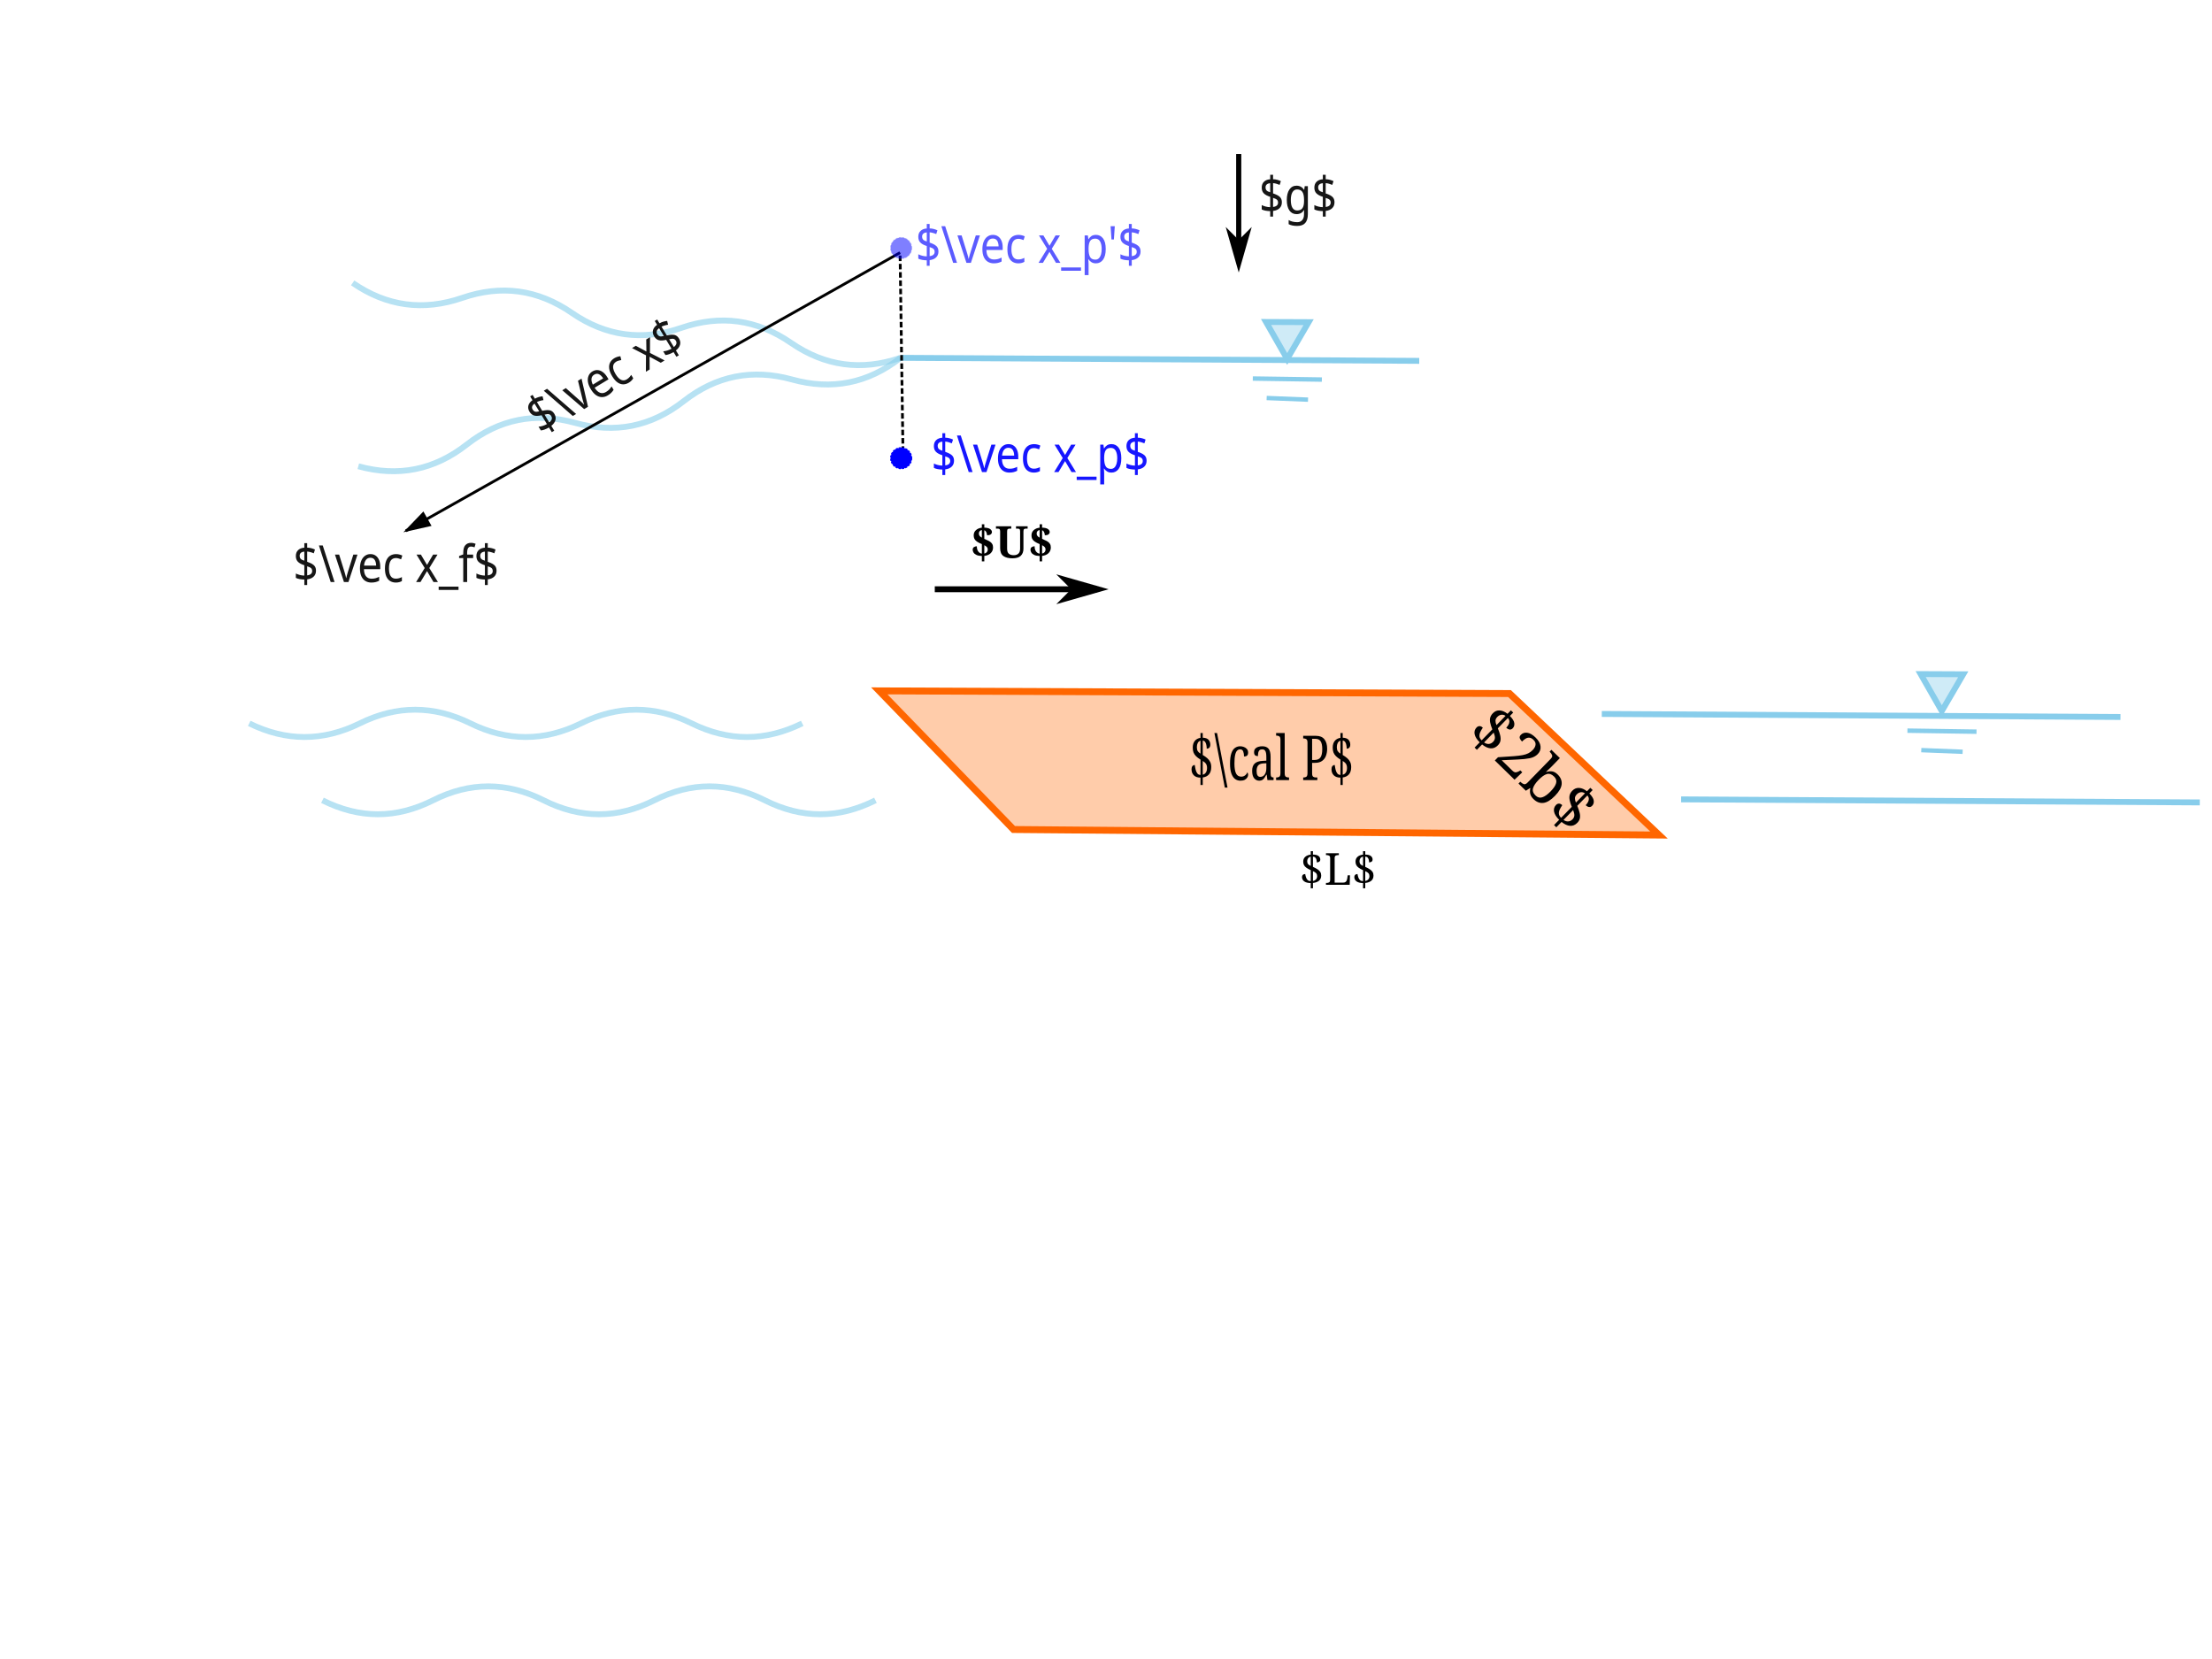
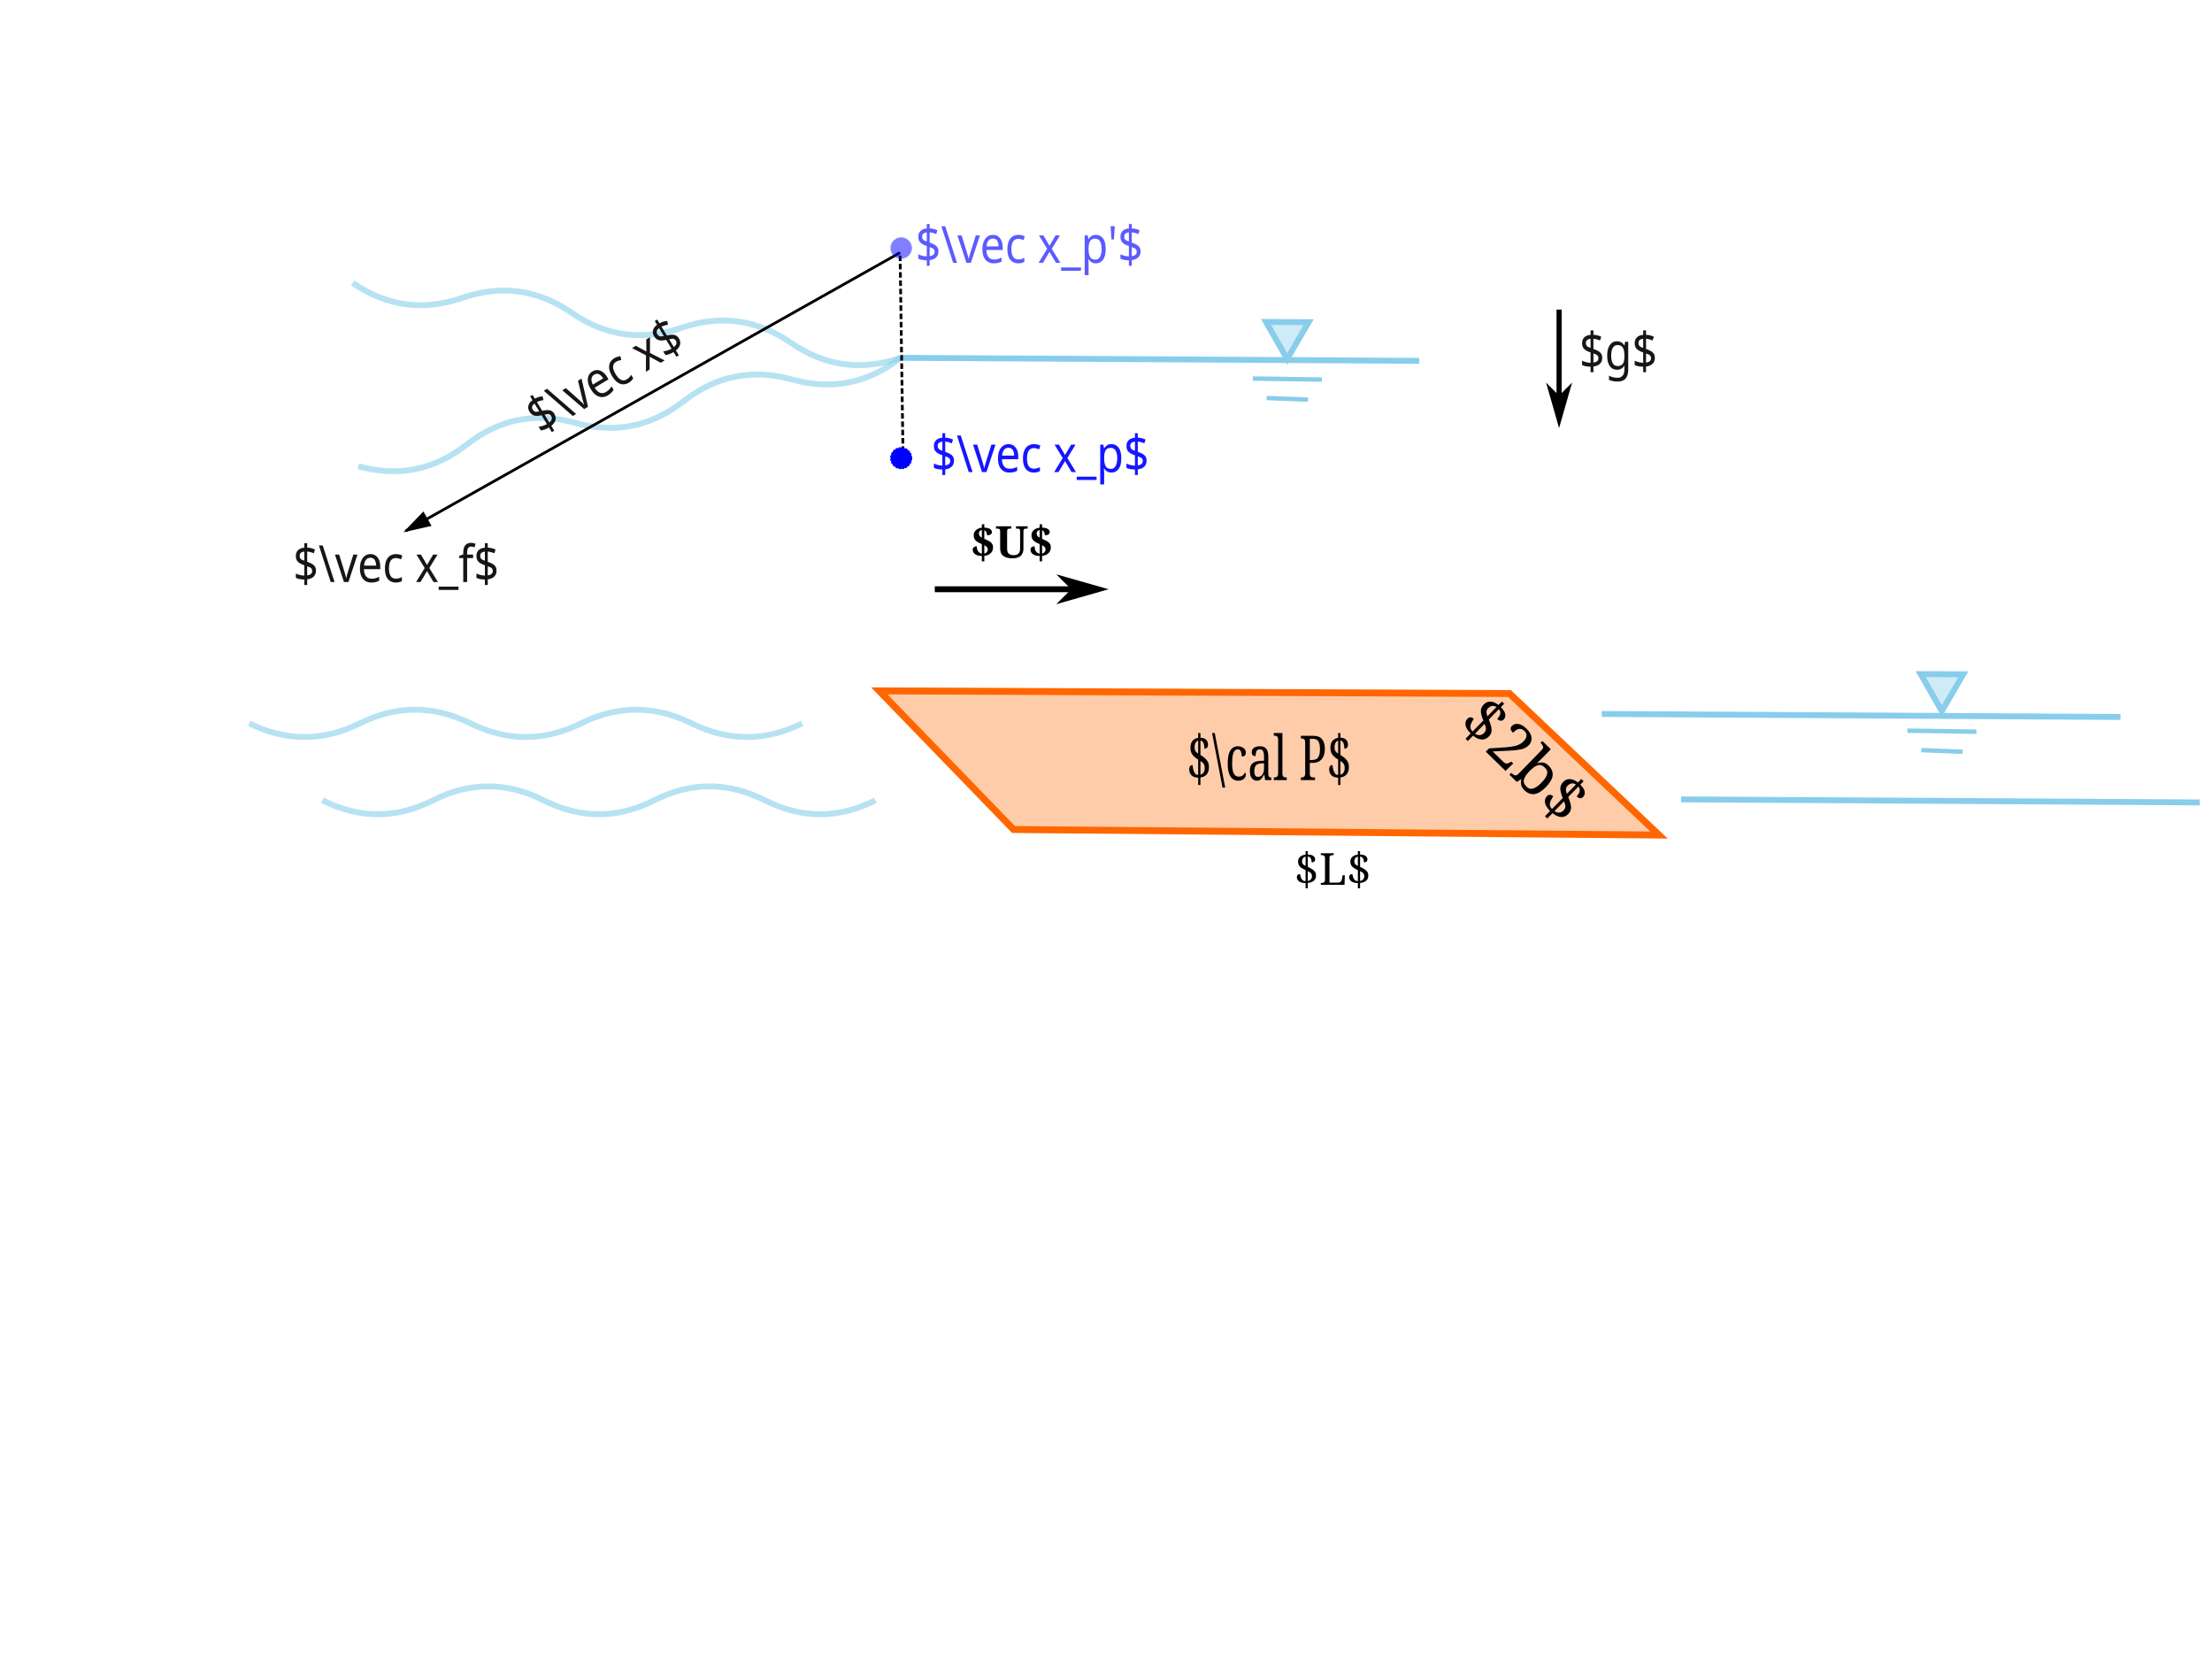
<svg xmlns="http://www.w3.org/2000/svg" width="800" height="600" viewBox="0 0 800 600" version="1.1" id="svg1003">
  <path d="M 318,249.862 545.931,250.828 600,302 366.552,300 Z" fill="#f0f0f0" stroke="#000000" stroke-width="2.5" id="path941" style="stroke:#ff6600;fill:#ffccaa" />
  <defs id="defs927">
    <marker style="overflow:visible;" id="marker2017" refX="0.0" refY="0.0" orient="auto">
      <path transform="scale(0.4) rotate(180) translate(10,0)" style="fill-rule:evenodd;stroke:#803300;stroke-width:1pt;stroke-opacity:1;fill:#803300;fill-opacity:1" d="M 0.0,0.0 L 5.0,-5.0 L -12.5,0.0 L 5.0,5.0 L 0.0,0.0 z " id="path2015" />
    </marker>
    <marker style="overflow:visible;" id="marker1789" refX="0.0" refY="0.0" orient="auto">
      <path transform="scale(0.4) rotate(180) translate(10,0)" style="fill-rule:evenodd;stroke:#000000;stroke-width:1pt;stroke-opacity:1;fill:#000000;fill-opacity:1" d="M 0.0,0.0 L 5.0,-5.0 L -12.5,0.0 L 5.0,5.0 L 0.0,0.0 z " id="path1787" />
    </marker>
    <marker style="overflow:visible;" id="marker1423" refX="0.0" refY="0.0" orient="auto">
      <path transform="scale(0.4) rotate(180) translate(10,0)" style="fill-rule:evenodd;stroke:#000000;stroke-width:1pt;stroke-opacity:1;fill:#000000;fill-opacity:1" d="M 0.0,0.0 L 5.0,-5.0 L -12.5,0.0 L 5.0,5.0 L 0.0,0.0 z " id="path1421" />
    </marker>
    <marker style="overflow:visible;" id="Arrow1Lend" refX="0.0" refY="0.0" orient="auto">
      <path transform="scale(0.8) rotate(180) translate(12.5,0)" style="fill-rule:evenodd;stroke:#0000ff;stroke-width:1pt;stroke-opacity:1;fill:#0000ff;fill-opacity:1" d="M 0.0,0.0 L 5.0,-5.0 L -12.5,0.0 L 5.0,5.0 L 0.0,0.0 z " id="path1092" />
    </marker>
    <marker style="overflow:visible;" id="Arrow1Mend" refX="0.0" refY="0.0" orient="auto">
      <path transform="scale(0.4) rotate(180) translate(10,0)" style="fill-rule:evenodd;stroke:#000000;stroke-width:1pt;stroke-opacity:1;fill:#000000;fill-opacity:1" d="M 0.0,0.0 L 5.0,-5.0 L -12.5,0.0 L 5.0,5.0 L 0.0,0.0 z " id="path1098" />
    </marker>
    <marker id="arrowhead" markerWidth="10" markerHeight="10" refX="9" refY="3" orient="auto">
      <polygon points="0 0, 10 3, 0 6" fill="#000" id="polygon921" />
    </marker>
    <marker id="arrowhead-blue" markerWidth="10" markerHeight="10" refX="9" refY="3" orient="auto">
      <polygon points="0 0, 10 3, 0 6" fill="#0066cc" id="polygon924" />
    </marker>
  </defs>
  <path d="m 90.138,261.613 q 20,9.881 40,0 20,-9.881 40,0 20,9.881 40,0 20,-9.881 40,0 20,9.881 40,0" stroke="#87ceeb" stroke-width="2.109" fill="none" opacity="0.6" id="path935" />
  <path d="m 116.621,289.441 q 20,10.089 40,0 20,-10.089 40,0 20,10.089 40,0 20,-10.089 40,0 20,10.089 40,0" stroke="#87ceeb" stroke-width="2.131" fill="none" opacity="0.6" id="path1639" />
  <path d="m 127.543,102.314 q 18.449,12.705 39.631,5.419 21.182,-7.286 39.631,5.419 18.449,12.705 39.631,5.419 21.182,-7.286 39.631,5.419 18.449,12.705 39.631,5.419" stroke="#87ceeb" stroke-width="2.131" fill="none" opacity="0.6" id="path1641" />
  <path d="m 129.581,168.627 q 21.59,5.971 39.224,-7.843 17.633,-13.815 39.223,-7.843 21.59,5.971 39.223,-7.843 17.634,-13.815 39.223,-7.843 21.59,5.971 39.224,-7.843" stroke="#87ceeb" stroke-width="2.131" fill="none" opacity="0.6" id="path937" />
-   <text x="470" y="320" font-size="16px" font-family="serif" font-style="italic" id="text953">
-     <tspan style="font-style:normal" id="tspan1021">$L$</tspan>
+   <text x="482.062" y="320" font-size="16px" font-family="serif" font-style="italic" id="text953" style="text-anchor:middle;text-align:center;">
+     <tspan style="font-style:normal;text-anchor:middle;text-align:center;" id="tspan1021">$L$</tspan>
  </text>
-   <text x="555.506" y="-183.568" font-size="22.795px" font-family="serif" font-style="italic" id="text2259" transform="matrix(0.7277235,0.7097775,-0.68686,0.7042266,0,0)" style="stroke-width:1.425">
-     <tspan style="font-style:normal;font-weight:normal;stroke-width:1.425" id="tspan2257">$2b$</tspan>
+   <text x="577.127" y="-183.568" font-size="22.795px" font-family="serif" font-style="italic" id="text2259" transform="matrix(0.7277235,0.7097775,-0.68686,0.7042266,0,0)" style="stroke-width:1.425;text-anchor:middle;text-align:center;">
+     <tspan style="font-style:normal;font-weight:normal;stroke-width:1.425;text-anchor:middle;text-align:center;" id="tspan2257">$2b$</tspan>
  </text>
  <line x1="338.078" y1="213.113" x2="396.742" y2="213.113" stroke="#0066cc" stroke-width="1.679" marker-end="url(#arrowhead-blue)" id="line1031" style="fill:#000000;stroke:#000000;stroke-width:2.13;stroke-miterlimit:4;stroke-dasharray:none;marker-end:url(#marker1423)" />
  <text x="351.009" y="201.768" font-size="16px" font-family="serif" font-weight="bold" fill="#0066cc" id="text1033" style="fill:#000000;stroke:none">$U$</text>
-   <text x="501.71" y="241.808" font-size="19.199px" font-family="serif" font-weight="bold" id="text993" transform="scale(0.8570858,1.166744)" style="stroke-width:1.371">
-     <tspan style="font-weight:normal;stroke-width:1.371" id="tspan1079">$\cal P$</tspan>
+   <text x="535.632" y="241.808" font-size="19.199px" font-family="serif" font-weight="bold" id="text993" transform="scale(0.8570858,1.166744)" style="text-align:center;text-anchor:middle;stroke-width:1.371">
+     <tspan style="font-weight:normal;text-align:center;text-anchor:middle;stroke-width:1.371" id="tspan1079">$\cal P$</tspan>
  </text>
  <path style="fill:none;stroke:#88cdeb;stroke-width:2.13;stroke-linecap:butt;stroke-linejoin:miter;stroke-opacity:1;stroke-miterlimit:4;stroke-dasharray:none" d="m 608,289.103 c 187.586,1.103 187.586,1.103 187.586,1.103" id="path1075" />
  <path style="fill:#000000;stroke:#88cdeb;stroke-width:2.13;stroke-linecap:butt;stroke-linejoin:miter;stroke-miterlimit:4;stroke-dasharray:none;stroke-opacity:1;fill-opacity:0" d="m 579.31,258.207 c 187.586,1.103 187.586,1.103 187.586,1.103" id="path1077" />
-   <path style="fill:#000000;stroke:#000000;stroke-width:1.852;stroke-linecap:butt;stroke-linejoin:miter;stroke-miterlimit:4;stroke-dasharray:none;stroke-opacity:1;marker-end:url(#Arrow1Mend)" d="m 448,55.689 v 39.207" id="path1087" />
-   <text xml:space="preserve" style="font-style:normal;font-weight:normal;font-size:17.232px;line-height:1.25;font-family:sans-serif;fill:#000000;fill-opacity:0.914;stroke:none;stroke-width:0.431" x="489.385" y="71.888" id="text1469" transform="scale(0.9304145,1.07479)">
-     <tspan id="tspan1467" x="489.385" y="71.888" style="fill:#000000;stroke-width:0.431">$g$</tspan>
+   <path style="fill:#000000;stroke:#000000;stroke-width:1.852;stroke-linecap:butt;stroke-linejoin:miter;stroke-miterlimit:4;stroke-dasharray:none;stroke-opacity:1;marker-end:url(#Arrow1Mend)" d="m 563.862,111.965 v 39.207" id="path1087" />
+   <text xml:space="preserve" style="font-style:normal;font-weight:normal;font-size:17.232px;line-height:1.25;font-family:sans-serif;fill:#000000;fill-opacity:0.914;stroke:none;stroke-width:0.431" x="613.913" y="124.247" id="text1469" transform="scale(0.9304145,1.07479)">
+     <tspan id="tspan1467" x="613.913" y="124.247" style="fill:#000000;stroke-width:0.431">$g$</tspan>
  </text>
  <path style="fill:#88cdeb;fill-opacity:0.404;stroke:#88cdeb;stroke-width:2.13;stroke-miterlimit:4;stroke-dasharray:none;stroke-opacity:1" id="path1525" d="m 710.039,243.862 -3.882,6.655 -3.882,6.655 -3.822,-6.689 -3.822,-6.689 7.704,0.034 z" />
  <path style="fill:none;stroke:#88cdeb;stroke-width:1.607;stroke-linecap:butt;stroke-linejoin:miter;stroke-miterlimit:4;stroke-dasharray:none;stroke-opacity:1" d="m 689.848,264.25 24.982,0.372" id="path1527" />
  <path style="fill:none;stroke:#88cdeb;stroke-width:1.576;stroke-linecap:butt;stroke-linejoin:miter;stroke-miterlimit:4;stroke-dasharray:none;stroke-opacity:1" d="m 694.859,271.292 14.96,0.598" id="path1529" />
  <path style="fill:#000000;fill-opacity:0;stroke:#88cdeb;stroke-width:2.13;stroke-linecap:butt;stroke-linejoin:miter;stroke-miterlimit:4;stroke-dasharray:none;stroke-opacity:1" d="m 325.699,129.41 c 187.586,1.103 187.586,1.103 187.586,1.103" id="path1645" />
  <path style="fill:none;stroke:#000000;stroke-width:1;stroke-linecap:butt;stroke-linejoin:miter;stroke-opacity:1;stroke-miterlimit:4;stroke-dasharray:2,1;stroke-dashoffset:0" d="M 326.621,166.414 325.517,91.379" id="path1671" />
  <text xml:space="preserve" style="font-style:normal;font-weight:normal;font-size:17.232px;line-height:1.25;font-family:sans-serif;fill:#0000ff;fill-opacity:0.914;stroke:none;stroke-width:0.431;" x="361.948" y="158.85" id="text1469-6" transform="scale(0.9304145,1.07479)">
    <tspan id="tspan1467-4" x="361.948" y="158.85" style="fill:#0000ff;stroke-width:0.431;stroke:none;">$\vec x_p$</tspan>
  </text>
  <text xml:space="preserve" style="font-style:normal;font-weight:normal;font-size:17.232px;line-height:1.25;font-family:sans-serif;opacity:0.7;fill:#0000ff;fill-opacity:0.914;stroke:none;stroke-width:0.431" x="355.893" y="88.442" id="text1469-6-6" transform="scale(0.9304145,1.07479)">
    <tspan id="tspan1467-4-4" x="355.893" y="88.442" style="fill:#0000ff;stroke-width:0.431">$\vec x_p'$</tspan>
  </text>
  <path style="fill:none;stroke:#000000;stroke-width:1px;stroke-linecap:butt;stroke-linejoin:miter;stroke-opacity:1;marker-end:url(#arrowhead)" d="M 325.517,91.379 146.759,192" id="path1721" />
  <text xml:space="preserve" style="font-style:normal;font-weight:normal;font-size:17.232px;line-height:1.25;font-family:sans-serif;fill:#000000;fill-opacity:0.914;stroke:none;stroke-width:0.431" x="113.938" y="195.856" id="text1469-6-67" transform="scale(0.9304145,1.07479)">
    <tspan id="tspan1467-4-44" x="113.938" y="195.856" style="fill:#000000;stroke-width:0.431">$\vec x_f$</tspan>
  </text>
  <text xml:space="preserve" style="font-style:normal;font-weight:normal;font-size:17.232px;line-height:1.25;font-family:sans-serif;fill:#000000;fill-opacity:0.914;stroke:none;stroke-width:0.431" x="92.216" y="219.533" id="text1469-6-67-7" transform="matrix(0.7960802,-0.4815885,0.5563181,0.9196104,0,0)">
    <tspan id="tspan1467-4-44-2" x="92.216" y="219.533" style="fill:#000000;stroke-width:0.431">$\vec x$</tspan>
  </text>
  <path style="fill:#88cdeb;fill-opacity:0.404;stroke:#88cdeb;stroke-width:2.13;stroke-miterlimit:4;stroke-dasharray:none;stroke-opacity:1" id="path1911" d="m 473.285,116.514 -3.882,6.655 -3.882,6.655 -3.822,-6.689 -3.822,-6.689 7.704,0.034 z" />
  <path style="fill:none;stroke:#88cdeb;stroke-width:1.607;stroke-linecap:butt;stroke-linejoin:miter;stroke-miterlimit:4;stroke-dasharray:none;stroke-opacity:1" d="m 453.094,136.901 24.982,0.372" id="path1913" />
  <path style="fill:none;stroke:#88cdeb;stroke-width:1.576;stroke-linecap:butt;stroke-linejoin:miter;stroke-miterlimit:4;stroke-dasharray:none;stroke-opacity:1" d="m 458.105,143.944 14.96,0.598" id="path1915" />
  <ellipse style="fill:#0000ff;fill-opacity:1;stroke:#0000ff;stroke-width:0.405;stroke-miterlimit:4;stroke-dasharray:0.81, 0.405;stroke-dashoffset:0;stroke-opacity:1" id="path1917" cx="325.922" cy="165.708" rx="3.799" ry="3.797" />
  <ellipse style="fill:#0000ff;fill-opacity:1;stroke:#0000ff;stroke-width:0.405;stroke-miterlimit:4;stroke-dasharray:0.81, 0.405;stroke-dashoffset:0;stroke-opacity:0.5;opacity:0.5" id="ellipse1919" cx="325.922" cy="89.708" rx="3.799" ry="3.797" />
</svg>
